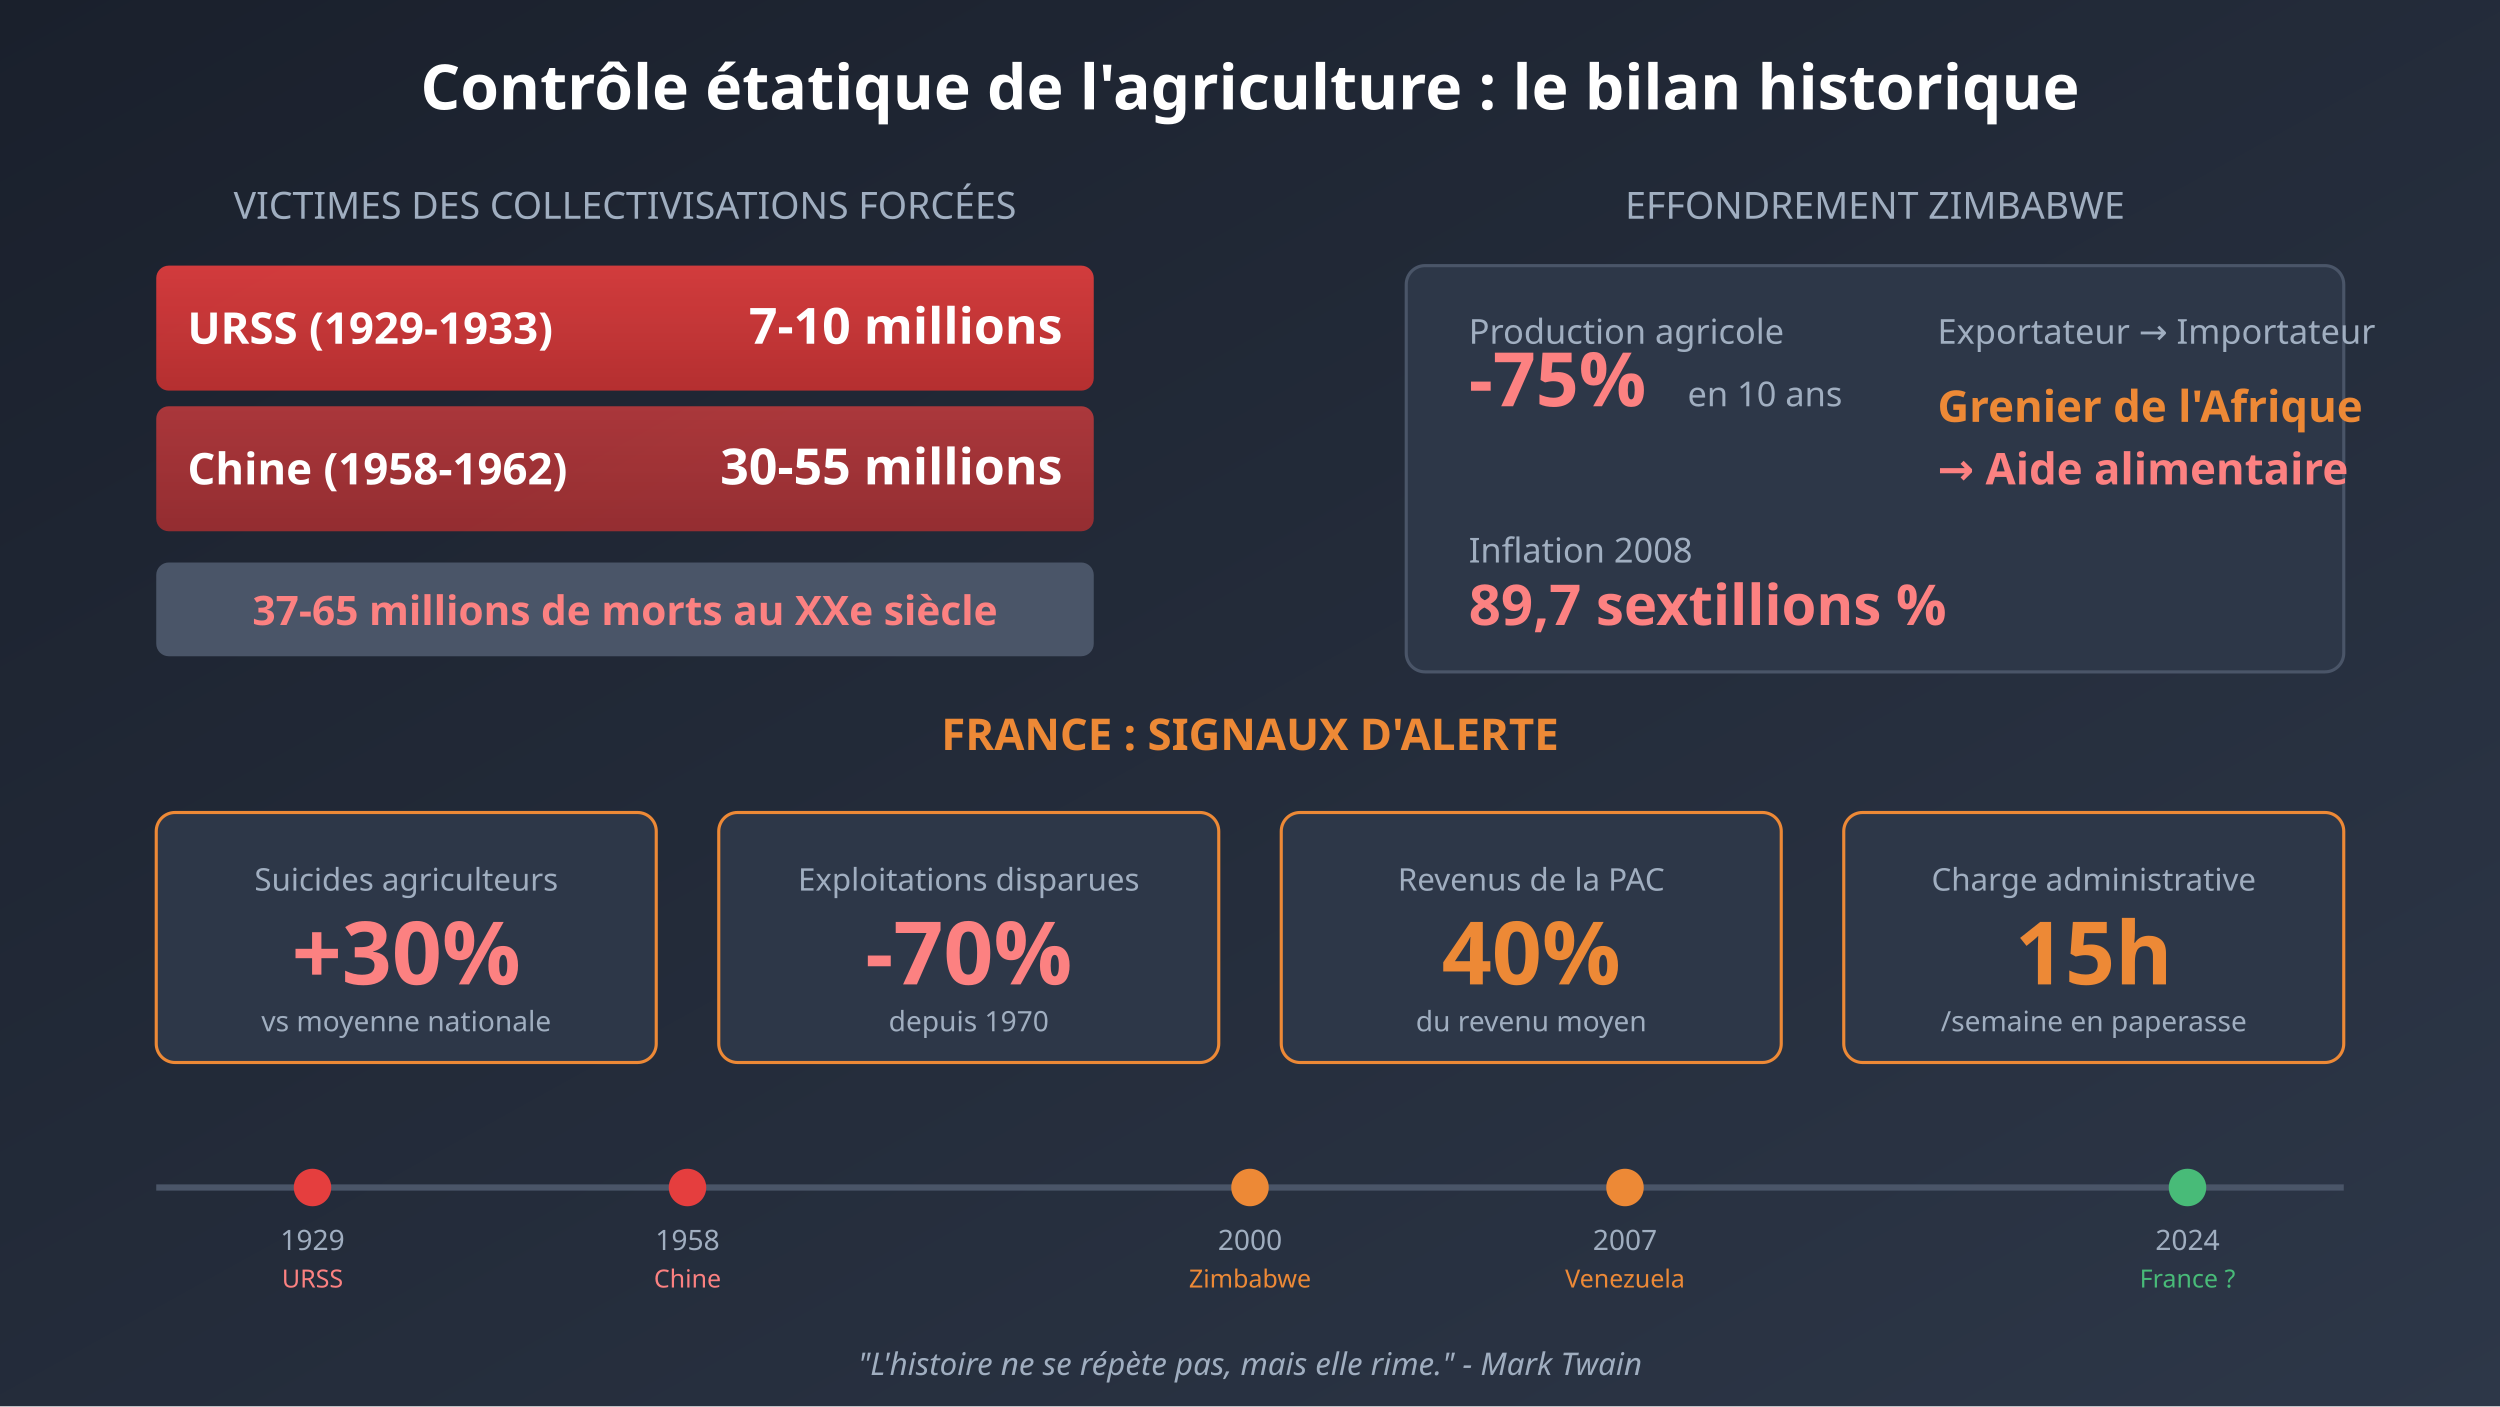
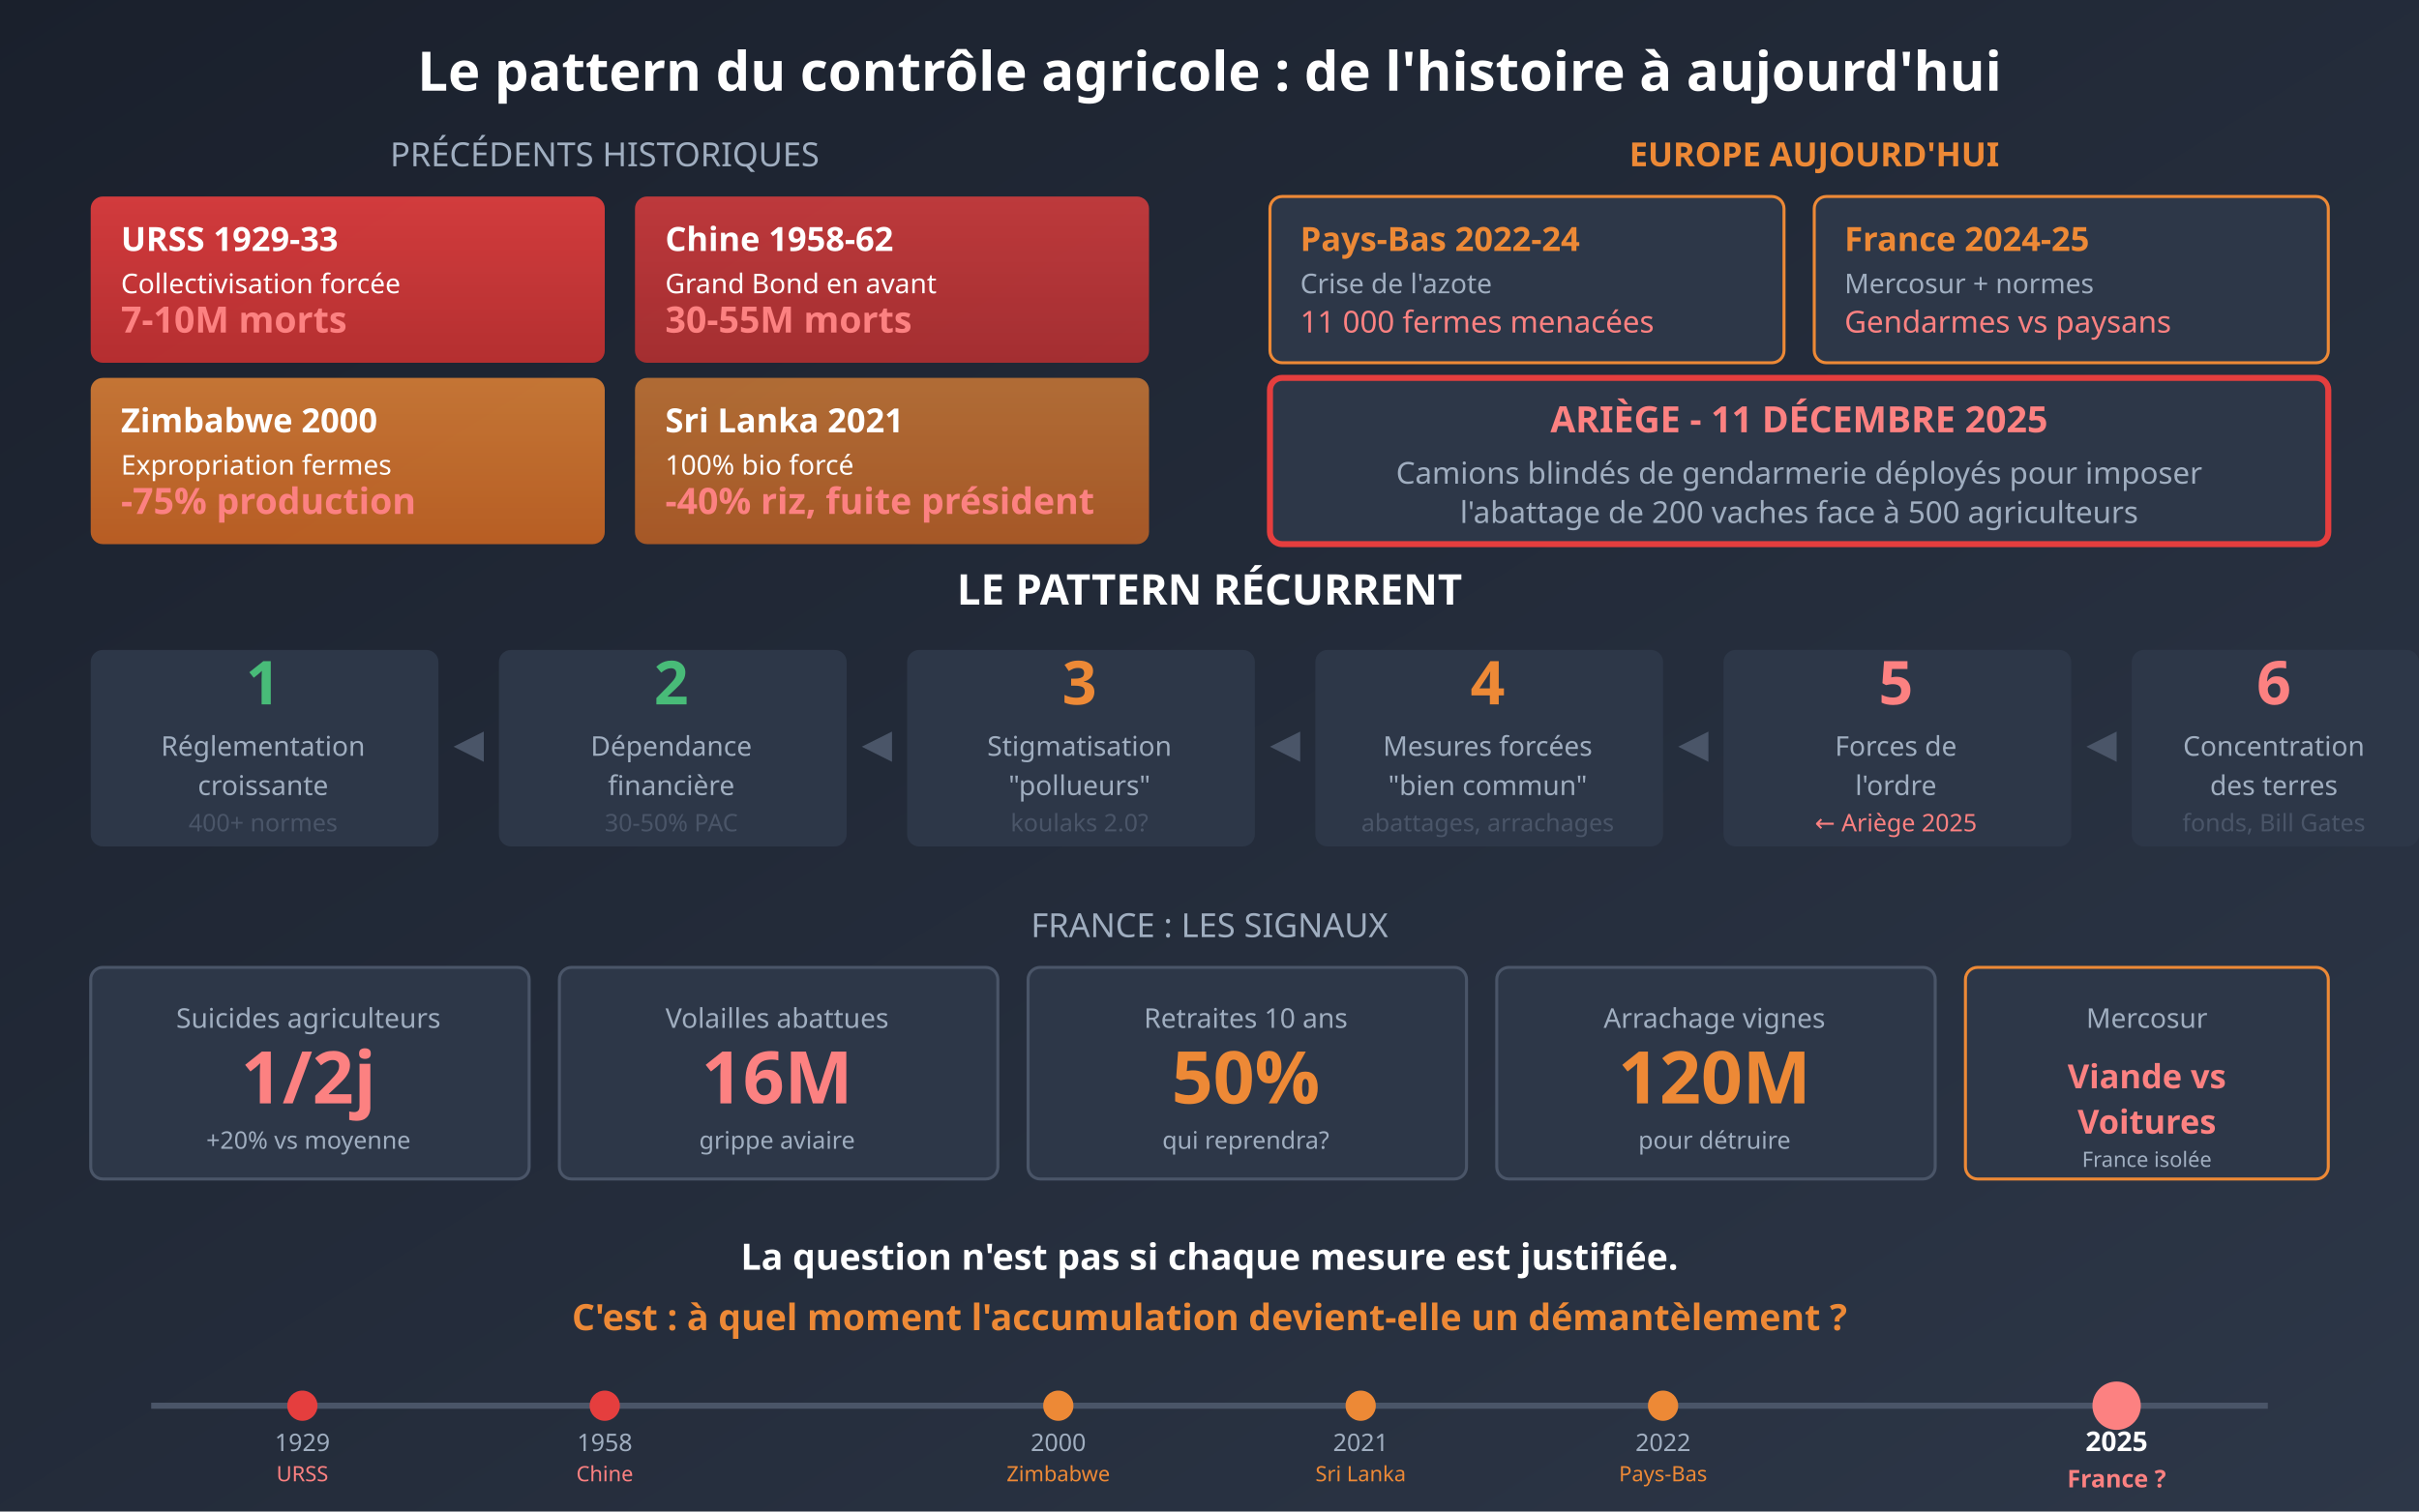
- <svg xmlns="http://www.w3.org/2000/svg" viewBox="0 0 800 450">
+ <svg xmlns="http://www.w3.org/2000/svg" viewBox="0 0 800 500">
  <defs>
    <linearGradient id="bgGrad" x1="0%" y1="0%" x2="100%" y2="100%">
      <stop offset="0%" style="stop-color:#1a202c" />
      <stop offset="100%" style="stop-color:#2d3748" />
    </linearGradient>
    <linearGradient id="redGrad" x1="0%" y1="0%" x2="0%" y2="100%">
      <stop offset="0%" style="stop-color:#e53e3e" />
      <stop offset="100%" style="stop-color:#c53030" />
    </linearGradient>
    <linearGradient id="orangeGrad" x1="0%" y1="0%" x2="0%" y2="100%">
      <stop offset="0%" style="stop-color:#ed8936" />
      <stop offset="100%" style="stop-color:#dd6b20" />
    </linearGradient>
-     <linearGradient id="greenGrad" x1="0%" y1="0%" x2="0%" y2="100%">
-       <stop offset="0%" style="stop-color:#48bb78" />
-       <stop offset="100%" style="stop-color:#38a169" />
-     </linearGradient>
  </defs>
-   <rect width="800" height="450" fill="url(#bgGrad)" />
-   <text x="400" y="35" text-anchor="middle" fill="#ffffff" font-family="system-ui, sans-serif" font-size="20" font-weight="bold">
-     Contrôle étatique de l'agriculture : le bilan historique
+   <rect width="800" height="500" fill="url(#bgGrad)" />
+   <text x="400" y="30" text-anchor="middle" fill="#ffffff" font-family="system-ui, sans-serif" font-size="18" font-weight="bold">
+     Le pattern du contrôle agricole : de l'histoire à aujourd'hui
  </text>
-   <text x="200" y="70" text-anchor="middle" fill="#a0aec0" font-family="system-ui, sans-serif" font-size="12">
-     VICTIMES DES COLLECTIVISATIONS FORCÉES
+   <text x="200" y="55" text-anchor="middle" fill="#a0aec0" font-family="system-ui, sans-serif" font-size="11">
+     PRÉCÉDENTS HISTORIQUES
  </text>
-   <rect x="50" y="85" width="300" height="40" rx="4" fill="url(#redGrad)" opacity="0.9" />
-   <text x="60" y="110" fill="#ffffff" font-family="system-ui, sans-serif" font-size="14" font-weight="bold">URSS (1929-1933)</text>
-   <text x="340" y="110" text-anchor="end" fill="#ffffff" font-family="system-ui, sans-serif" font-size="16" font-weight="bold">7-10 millions</text>
-   <rect x="50" y="130" width="300" height="40" rx="4" fill="url(#redGrad)" opacity="0.7" />
-   <text x="60" y="155" fill="#ffffff" font-family="system-ui, sans-serif" font-size="14" font-weight="bold">Chine (1958-1962)</text>
-   <text x="340" y="155" text-anchor="end" fill="#ffffff" font-family="system-ui, sans-serif" font-size="16" font-weight="bold">30-55 millions</text>
-   <rect x="50" y="180" width="300" height="30" rx="4" fill="#4a5568" />
-   <text x="200" y="200" text-anchor="middle" fill="#fc8181" font-family="system-ui, sans-serif" font-size="13" font-weight="bold">
-     37-65 millions de morts au XXe siècle
+   <g transform="translate(30, 65)">
+     <rect width="170" height="55" rx="4" fill="url(#redGrad)" opacity="0.9" />
+     <text x="10" y="18" fill="#ffffff" font-family="system-ui, sans-serif" font-size="11" font-weight="bold">URSS 1929-33</text>
+     <text x="10" y="32" fill="#ffffff" font-family="system-ui, sans-serif" font-size="9">Collectivisation forcée</text>
+     <text x="10" y="45" fill="#fc8181" font-family="system-ui, sans-serif" font-size="12" font-weight="bold">7-10M morts</text>
+   </g>
+   <g transform="translate(210, 65)">
+     <rect width="170" height="55" rx="4" fill="url(#redGrad)" opacity="0.8" />
+     <text x="10" y="18" fill="#ffffff" font-family="system-ui, sans-serif" font-size="11" font-weight="bold">Chine 1958-62</text>
+     <text x="10" y="32" fill="#ffffff" font-family="system-ui, sans-serif" font-size="9">Grand Bond en avant</text>
+     <text x="10" y="45" fill="#fc8181" font-family="system-ui, sans-serif" font-size="12" font-weight="bold">30-55M morts</text>
+   </g>
+   <g transform="translate(30, 125)">
+     <rect width="170" height="55" rx="4" fill="url(#orangeGrad)" opacity="0.8" />
+     <text x="10" y="18" fill="#ffffff" font-family="system-ui, sans-serif" font-size="11" font-weight="bold">Zimbabwe 2000</text>
+     <text x="10" y="32" fill="#ffffff" font-family="system-ui, sans-serif" font-size="9">Expropriation fermes</text>
+     <text x="10" y="45" fill="#fc8181" font-family="system-ui, sans-serif" font-size="12" font-weight="bold">-75% production</text>
+   </g>
+   <g transform="translate(210, 125)">
+     <rect width="170" height="55" rx="4" fill="url(#orangeGrad)" opacity="0.7" />
+     <text x="10" y="18" fill="#ffffff" font-family="system-ui, sans-serif" font-size="11" font-weight="bold">Sri Lanka 2021</text>
+     <text x="10" y="32" fill="#ffffff" font-family="system-ui, sans-serif" font-size="9">100% bio forcé</text>
+     <text x="10" y="45" fill="#fc8181" font-family="system-ui, sans-serif" font-size="12" font-weight="bold">-40% riz, fuite président</text>
+   </g>
+   <text x="600" y="55" text-anchor="middle" fill="#ed8936" font-family="system-ui, sans-serif" font-size="11" font-weight="bold">
+     EUROPE AUJOURD'HUI
  </text>
-   <text x="600" y="70" text-anchor="middle" fill="#a0aec0" font-family="system-ui, sans-serif" font-size="12">
-     EFFONDREMENT ZIMBABWE
+   <g transform="translate(420, 65)">
+     <rect width="170" height="55" rx="4" fill="#2d3748" stroke="#ed8936" stroke-width="1" />
+     <text x="10" y="18" fill="#ed8936" font-family="system-ui, sans-serif" font-size="11" font-weight="bold">Pays-Bas 2022-24</text>
+     <text x="10" y="32" fill="#a0aec0" font-family="system-ui, sans-serif" font-size="9">Crise de l'azote</text>
+     <text x="10" y="45" fill="#fc8181" font-family="system-ui, sans-serif" font-size="10">11 000 fermes menacées</text>
+   </g>
+   <g transform="translate(600, 65)">
+     <rect width="170" height="55" rx="4" fill="#2d3748" stroke="#ed8936" stroke-width="1" />
+     <text x="10" y="18" fill="#ed8936" font-family="system-ui, sans-serif" font-size="11" font-weight="bold">France 2024-25</text>
+     <text x="10" y="32" fill="#a0aec0" font-family="system-ui, sans-serif" font-size="9">Mercosur + normes</text>
+     <text x="10" y="45" fill="#fc8181" font-family="system-ui, sans-serif" font-size="10">Gendarmes vs paysans</text>
+   </g>
+   <g transform="translate(420, 125)">
+     <rect width="350" height="55" rx="4" fill="#2d3748" stroke="#e53e3e" stroke-width="2" />
+     <text x="175" y="18" text-anchor="middle" fill="#fc8181" font-family="system-ui, sans-serif" font-size="12" font-weight="bold">ARIÈGE - 11 DÉCEMBRE 2025</text>
+     <text x="175" y="35" text-anchor="middle" fill="#a0aec0" font-family="system-ui, sans-serif" font-size="10">Camions blindés de gendarmerie déployés pour imposer</text>
+     <text x="175" y="48" text-anchor="middle" fill="#a0aec0" font-family="system-ui, sans-serif" font-size="10">l'abattage de 200 vaches face à 500 agriculteurs</text>
+   </g>
+   <text x="400" y="200" text-anchor="middle" fill="#ffffff" font-family="system-ui, sans-serif" font-size="14" font-weight="bold">
+     LE PATTERN RÉCURRENT
  </text>
-   <rect x="450" y="85" width="300" height="130" rx="6" fill="#2d3748" stroke="#4a5568" stroke-width="1" />
-   <text x="470" y="110" fill="#a0aec0" font-family="system-ui, sans-serif" font-size="11">Production agricole</text>
-   <text x="470" y="130" fill="#fc8181" font-family="system-ui, sans-serif" font-size="24" font-weight="bold">-75%</text>
-   <text x="540" y="130" fill="#a0aec0" font-family="system-ui, sans-serif" font-size="11">en 10 ans</text>
-   <text x="620" y="110" fill="#a0aec0" font-family="system-ui, sans-serif" font-size="11">Exportateur → Importateur</text>
-   <text x="620" y="135" fill="#ed8936" font-family="system-ui, sans-serif" font-size="14" font-weight="bold">Grenier de l'Afrique</text>
-   <text x="620" y="155" fill="#fc8181" font-family="system-ui, sans-serif" font-size="14" font-weight="bold">→ Aide alimentaire</text>
-   <text x="470" y="180" fill="#a0aec0" font-family="system-ui, sans-serif" font-size="11">Inflation 2008</text>
-   <text x="470" y="200" fill="#fc8181" font-family="system-ui, sans-serif" font-size="18" font-weight="bold">89,7 sextillions %</text>
-   <text x="400" y="240" text-anchor="middle" fill="#ed8936" font-family="system-ui, sans-serif" font-size="14" font-weight="bold">
-     FRANCE : SIGNAUX D'ALERTE
+   <g transform="translate(30, 215)">
+     <rect x="0" y="0" width="115" height="65" rx="4" fill="#2d3748" />
+     <text x="57" y="18" text-anchor="middle" fill="#48bb78" font-family="system-ui, sans-serif" font-size="20" font-weight="bold">1</text>
+     <text x="57" y="35" text-anchor="middle" fill="#a0aec0" font-family="system-ui, sans-serif" font-size="9">Réglementation</text>
+     <text x="57" y="48" text-anchor="middle" fill="#a0aec0" font-family="system-ui, sans-serif" font-size="9">croissante</text>
+     <text x="57" y="60" text-anchor="middle" fill="#4a5568" font-family="system-ui, sans-serif" font-size="8">400+ normes</text>
+     <polygon points="120,32 130,27 130,37" fill="#4a5568" />
+     <rect x="135" y="0" width="115" height="65" rx="4" fill="#2d3748" />
+     <text x="192" y="18" text-anchor="middle" fill="#48bb78" font-family="system-ui, sans-serif" font-size="20" font-weight="bold">2</text>
+     <text x="192" y="35" text-anchor="middle" fill="#a0aec0" font-family="system-ui, sans-serif" font-size="9">Dépendance</text>
+     <text x="192" y="48" text-anchor="middle" fill="#a0aec0" font-family="system-ui, sans-serif" font-size="9">financière</text>
+     <text x="192" y="60" text-anchor="middle" fill="#4a5568" font-family="system-ui, sans-serif" font-size="8">30-50% PAC</text>
+     <polygon points="255,32 265,27 265,37" fill="#4a5568" />
+     <rect x="270" y="0" width="115" height="65" rx="4" fill="#2d3748" />
+     <text x="327" y="18" text-anchor="middle" fill="#ed8936" font-family="system-ui, sans-serif" font-size="20" font-weight="bold">3</text>
+     <text x="327" y="35" text-anchor="middle" fill="#a0aec0" font-family="system-ui, sans-serif" font-size="9">Stigmatisation</text>
+     <text x="327" y="48" text-anchor="middle" fill="#a0aec0" font-family="system-ui, sans-serif" font-size="9">"pollueurs"</text>
+     <text x="327" y="60" text-anchor="middle" fill="#4a5568" font-family="system-ui, sans-serif" font-size="8">koulaks 2.0?</text>
+     <polygon points="390,32 400,27 400,37" fill="#4a5568" />
+     <rect x="405" y="0" width="115" height="65" rx="4" fill="#2d3748" />
+     <text x="462" y="18" text-anchor="middle" fill="#ed8936" font-family="system-ui, sans-serif" font-size="20" font-weight="bold">4</text>
+     <text x="462" y="35" text-anchor="middle" fill="#a0aec0" font-family="system-ui, sans-serif" font-size="9">Mesures forcées</text>
+     <text x="462" y="48" text-anchor="middle" fill="#a0aec0" font-family="system-ui, sans-serif" font-size="9">"bien commun"</text>
+     <text x="462" y="60" text-anchor="middle" fill="#4a5568" font-family="system-ui, sans-serif" font-size="8">abattages, arrachages</text>
+     <polygon points="525,32 535,27 535,37" fill="#4a5568" />
+     <rect x="540" y="0" width="115" height="65" rx="4" fill="#2d3748" />
+     <text x="597" y="18" text-anchor="middle" fill="#fc8181" font-family="system-ui, sans-serif" font-size="20" font-weight="bold">5</text>
+     <text x="597" y="35" text-anchor="middle" fill="#a0aec0" font-family="system-ui, sans-serif" font-size="9">Forces de</text>
+     <text x="597" y="48" text-anchor="middle" fill="#a0aec0" font-family="system-ui, sans-serif" font-size="9">l'ordre</text>
+     <text x="597" y="60" text-anchor="middle" fill="#fc8181" font-family="system-ui, sans-serif" font-size="8">← Ariège 2025</text>
+     <polygon points="660,32 670,27 670,37" fill="#4a5568" />
+     <rect x="675" y="0" width="95" height="65" rx="4" fill="#2d3748" />
+     <text x="722" y="18" text-anchor="middle" fill="#fc8181" font-family="system-ui, sans-serif" font-size="20" font-weight="bold">6</text>
+     <text x="722" y="35" text-anchor="middle" fill="#a0aec0" font-family="system-ui, sans-serif" font-size="9">Concentration</text>
+     <text x="722" y="48" text-anchor="middle" fill="#a0aec0" font-family="system-ui, sans-serif" font-size="9">des terres</text>
+     <text x="722" y="60" text-anchor="middle" fill="#4a5568" font-family="system-ui, sans-serif" font-size="8">fonds, Bill Gates</text>
+   </g>
+   <text x="400" y="310" text-anchor="middle" fill="#a0aec0" font-family="system-ui, sans-serif" font-size="11">
+     FRANCE : LES SIGNAUX
  </text>
-   <g transform="translate(50, 260)">
-     <rect width="160" height="80" rx="6" fill="#2d3748" stroke="#ed8936" stroke-width="1" />
-     <text x="80" y="25" text-anchor="middle" fill="#a0aec0" font-family="system-ui, sans-serif" font-size="10">Suicides agriculteurs</text>
-     <text x="80" y="55" text-anchor="middle" fill="#fc8181" font-family="system-ui, sans-serif" font-size="28" font-weight="bold">+30%</text>
-     <text x="80" y="70" text-anchor="middle" fill="#a0aec0" font-family="system-ui, sans-serif" font-size="9">vs moyenne nationale</text>
+   <g transform="translate(30, 320)">
+     <rect width="145" height="70" rx="4" fill="#2d3748" stroke="#4a5568" />
+     <text x="72" y="20" text-anchor="middle" fill="#a0aec0" font-family="system-ui, sans-serif" font-size="9">Suicides agriculteurs</text>
+     <text x="72" y="45" text-anchor="middle" fill="#fc8181" font-family="system-ui, sans-serif" font-size="24" font-weight="bold">1/2j</text>
+     <text x="72" y="60" text-anchor="middle" fill="#a0aec0" font-family="system-ui, sans-serif" font-size="8">+20% vs moyenne</text>
  </g>
-   <g transform="translate(230, 260)">
-     <rect width="160" height="80" rx="6" fill="#2d3748" stroke="#ed8936" stroke-width="1" />
-     <text x="80" y="25" text-anchor="middle" fill="#a0aec0" font-family="system-ui, sans-serif" font-size="10">Exploitations disparues</text>
-     <text x="80" y="55" text-anchor="middle" fill="#fc8181" font-family="system-ui, sans-serif" font-size="28" font-weight="bold">-70%</text>
-     <text x="80" y="70" text-anchor="middle" fill="#a0aec0" font-family="system-ui, sans-serif" font-size="9">depuis 1970</text>
+   <g transform="translate(185, 320)">
+     <rect width="145" height="70" rx="4" fill="#2d3748" stroke="#4a5568" />
+     <text x="72" y="20" text-anchor="middle" fill="#a0aec0" font-family="system-ui, sans-serif" font-size="9">Volailles abattues</text>
+     <text x="72" y="45" text-anchor="middle" fill="#fc8181" font-family="system-ui, sans-serif" font-size="24" font-weight="bold">16M</text>
+     <text x="72" y="60" text-anchor="middle" fill="#a0aec0" font-family="system-ui, sans-serif" font-size="8">grippe aviaire</text>
  </g>
-   <g transform="translate(410, 260)">
-     <rect width="160" height="80" rx="6" fill="#2d3748" stroke="#ed8936" stroke-width="1" />
-     <text x="80" y="25" text-anchor="middle" fill="#a0aec0" font-family="system-ui, sans-serif" font-size="10">Revenus de la PAC</text>
-     <text x="80" y="55" text-anchor="middle" fill="#ed8936" font-family="system-ui, sans-serif" font-size="28" font-weight="bold">40%</text>
-     <text x="80" y="70" text-anchor="middle" fill="#a0aec0" font-family="system-ui, sans-serif" font-size="9">du revenu moyen</text>
+   <g transform="translate(340, 320)">
+     <rect width="145" height="70" rx="4" fill="#2d3748" stroke="#4a5568" />
+     <text x="72" y="20" text-anchor="middle" fill="#a0aec0" font-family="system-ui, sans-serif" font-size="9">Retraites 10 ans</text>
+     <text x="72" y="45" text-anchor="middle" fill="#ed8936" font-family="system-ui, sans-serif" font-size="24" font-weight="bold">50%</text>
+     <text x="72" y="60" text-anchor="middle" fill="#a0aec0" font-family="system-ui, sans-serif" font-size="8">qui reprendra?</text>
  </g>
-   <g transform="translate(590, 260)">
-     <rect width="160" height="80" rx="6" fill="#2d3748" stroke="#ed8936" stroke-width="1" />
-     <text x="80" y="25" text-anchor="middle" fill="#a0aec0" font-family="system-ui, sans-serif" font-size="10">Charge administrative</text>
-     <text x="80" y="55" text-anchor="middle" fill="#ed8936" font-family="system-ui, sans-serif" font-size="28" font-weight="bold">15h</text>
-     <text x="80" y="70" text-anchor="middle" fill="#a0aec0" font-family="system-ui, sans-serif" font-size="9">/semaine en paperasse</text>
+   <g transform="translate(495, 320)">
+     <rect width="145" height="70" rx="4" fill="#2d3748" stroke="#4a5568" />
+     <text x="72" y="20" text-anchor="middle" fill="#a0aec0" font-family="system-ui, sans-serif" font-size="9">Arrachage vignes</text>
+     <text x="72" y="45" text-anchor="middle" fill="#ed8936" font-family="system-ui, sans-serif" font-size="24" font-weight="bold">120M</text>
+     <text x="72" y="60" text-anchor="middle" fill="#a0aec0" font-family="system-ui, sans-serif" font-size="8">pour détruire</text>
  </g>
-   <line x1="50" y1="380" x2="750" y2="380" stroke="#4a5568" stroke-width="2" />
-   <circle cx="100" cy="380" r="6" fill="#e53e3e" />
-   <text x="100" y="400" text-anchor="middle" fill="#a0aec0" font-family="system-ui, sans-serif" font-size="9">1929</text>
-   <text x="100" y="412" text-anchor="middle" fill="#fc8181" font-family="system-ui, sans-serif" font-size="8">URSS</text>
-   <circle cx="220" cy="380" r="6" fill="#e53e3e" />
-   <text x="220" y="400" text-anchor="middle" fill="#a0aec0" font-family="system-ui, sans-serif" font-size="9">1958</text>
-   <text x="220" y="412" text-anchor="middle" fill="#fc8181" font-family="system-ui, sans-serif" font-size="8">Chine</text>
-   <circle cx="400" cy="380" r="6" fill="#ed8936" />
-   <text x="400" y="400" text-anchor="middle" fill="#a0aec0" font-family="system-ui, sans-serif" font-size="9">2000</text>
-   <text x="400" y="412" text-anchor="middle" fill="#ed8936" font-family="system-ui, sans-serif" font-size="8">Zimbabwe</text>
-   <circle cx="520" cy="380" r="6" fill="#ed8936" />
-   <text x="520" y="400" text-anchor="middle" fill="#a0aec0" font-family="system-ui, sans-serif" font-size="9">2007</text>
-   <text x="520" y="412" text-anchor="middle" fill="#ed8936" font-family="system-ui, sans-serif" font-size="8">Venezuela</text>
-   <circle cx="700" cy="380" r="6" fill="#48bb78" />
-   <text x="700" y="400" text-anchor="middle" fill="#a0aec0" font-family="system-ui, sans-serif" font-size="9">2024</text>
-   <text x="700" y="412" text-anchor="middle" fill="#48bb78" font-family="system-ui, sans-serif" font-size="8">France ?</text>
-   <text x="400" y="440" text-anchor="middle" fill="#a0aec0" font-family="system-ui, sans-serif" font-size="10" font-style="italic">
-     "L'histoire ne se répète pas, mais elle rime." - Mark Twain
+   <g transform="translate(650, 320)">
+     <rect width="120" height="70" rx="4" fill="#2d3748" stroke="#ed8936" />
+     <text x="60" y="20" text-anchor="middle" fill="#a0aec0" font-family="system-ui, sans-serif" font-size="9">Mercosur</text>
+     <text x="60" y="40" text-anchor="middle" fill="#fc8181" font-family="system-ui, sans-serif" font-size="11" font-weight="bold">Viande vs</text>
+     <text x="60" y="55" text-anchor="middle" fill="#fc8181" font-family="system-ui, sans-serif" font-size="11" font-weight="bold">Voitures</text>
+     <text x="60" y="66" text-anchor="middle" fill="#a0aec0" font-family="system-ui, sans-serif" font-size="7">France isolée</text>
+   </g>
+   <text x="400" y="420" text-anchor="middle" fill="#ffffff" font-family="system-ui, sans-serif" font-size="12" font-weight="bold">
+     La question n'est pas si chaque mesure est justifiée.
  </text>
+   <text x="400" y="440" text-anchor="middle" fill="#ed8936" font-family="system-ui, sans-serif" font-size="12" font-weight="bold">
+     C'est : à quel moment l'accumulation devient-elle un démantèlement ?
+   </text>
+   <line x1="50" y1="465" x2="750" y2="465" stroke="#4a5568" stroke-width="2" />
+   <circle cx="100" cy="465" r="5" fill="#e53e3e" />
+   <text x="100" y="480" text-anchor="middle" fill="#a0aec0" font-family="system-ui, sans-serif" font-size="8">1929</text>
+   <text x="100" y="490" text-anchor="middle" fill="#fc8181" font-family="system-ui, sans-serif" font-size="7">URSS</text>
+   <circle cx="200" cy="465" r="5" fill="#e53e3e" />
+   <text x="200" y="480" text-anchor="middle" fill="#a0aec0" font-family="system-ui, sans-serif" font-size="8">1958</text>
+   <text x="200" y="490" text-anchor="middle" fill="#fc8181" font-family="system-ui, sans-serif" font-size="7">Chine</text>
+   <circle cx="350" cy="465" r="5" fill="#ed8936" />
+   <text x="350" y="480" text-anchor="middle" fill="#a0aec0" font-family="system-ui, sans-serif" font-size="8">2000</text>
+   <text x="350" y="490" text-anchor="middle" fill="#ed8936" font-family="system-ui, sans-serif" font-size="7">Zimbabwe</text>
+   <circle cx="450" cy="465" r="5" fill="#ed8936" />
+   <text x="450" y="480" text-anchor="middle" fill="#a0aec0" font-family="system-ui, sans-serif" font-size="8">2021</text>
+   <text x="450" y="490" text-anchor="middle" fill="#ed8936" font-family="system-ui, sans-serif" font-size="7">Sri Lanka</text>
+   <circle cx="550" cy="465" r="5" fill="#ed8936" />
+   <text x="550" y="480" text-anchor="middle" fill="#a0aec0" font-family="system-ui, sans-serif" font-size="8">2022</text>
+   <text x="550" y="490" text-anchor="middle" fill="#ed8936" font-family="system-ui, sans-serif" font-size="7">Pays-Bas</text>
+   <circle cx="700" cy="465" r="8" fill="#fc8181" />
+   <text x="700" y="480" text-anchor="middle" fill="#ffffff" font-family="system-ui, sans-serif" font-size="9" font-weight="bold">2025</text>
+   <text x="700" y="492" text-anchor="middle" fill="#fc8181" font-family="system-ui, sans-serif" font-size="8" font-weight="bold">France ?</text>
</svg>
